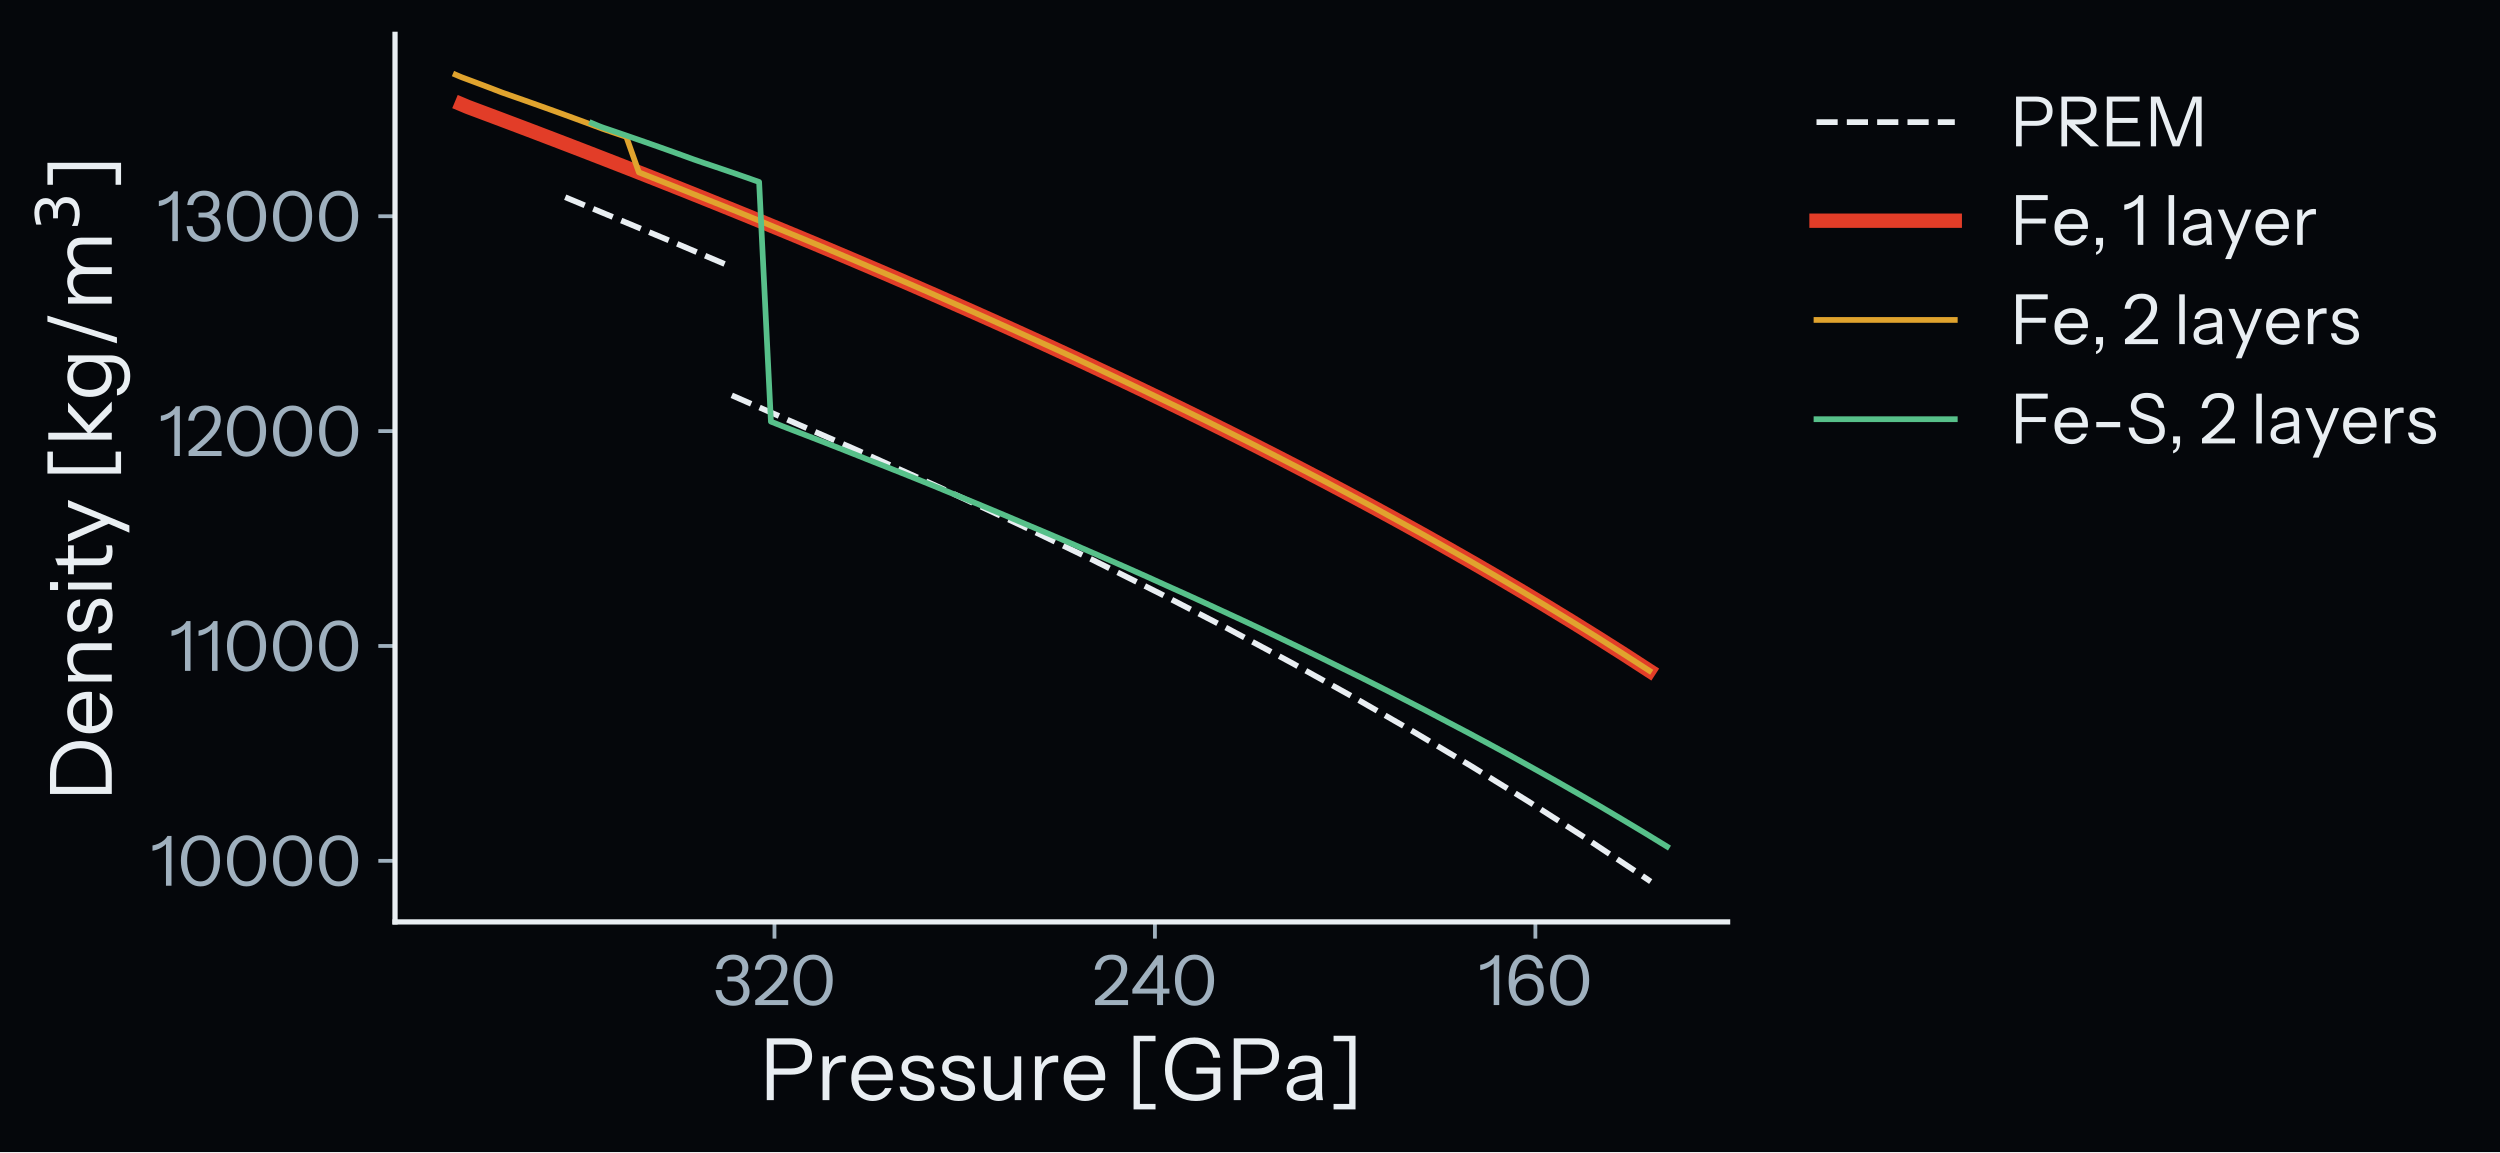
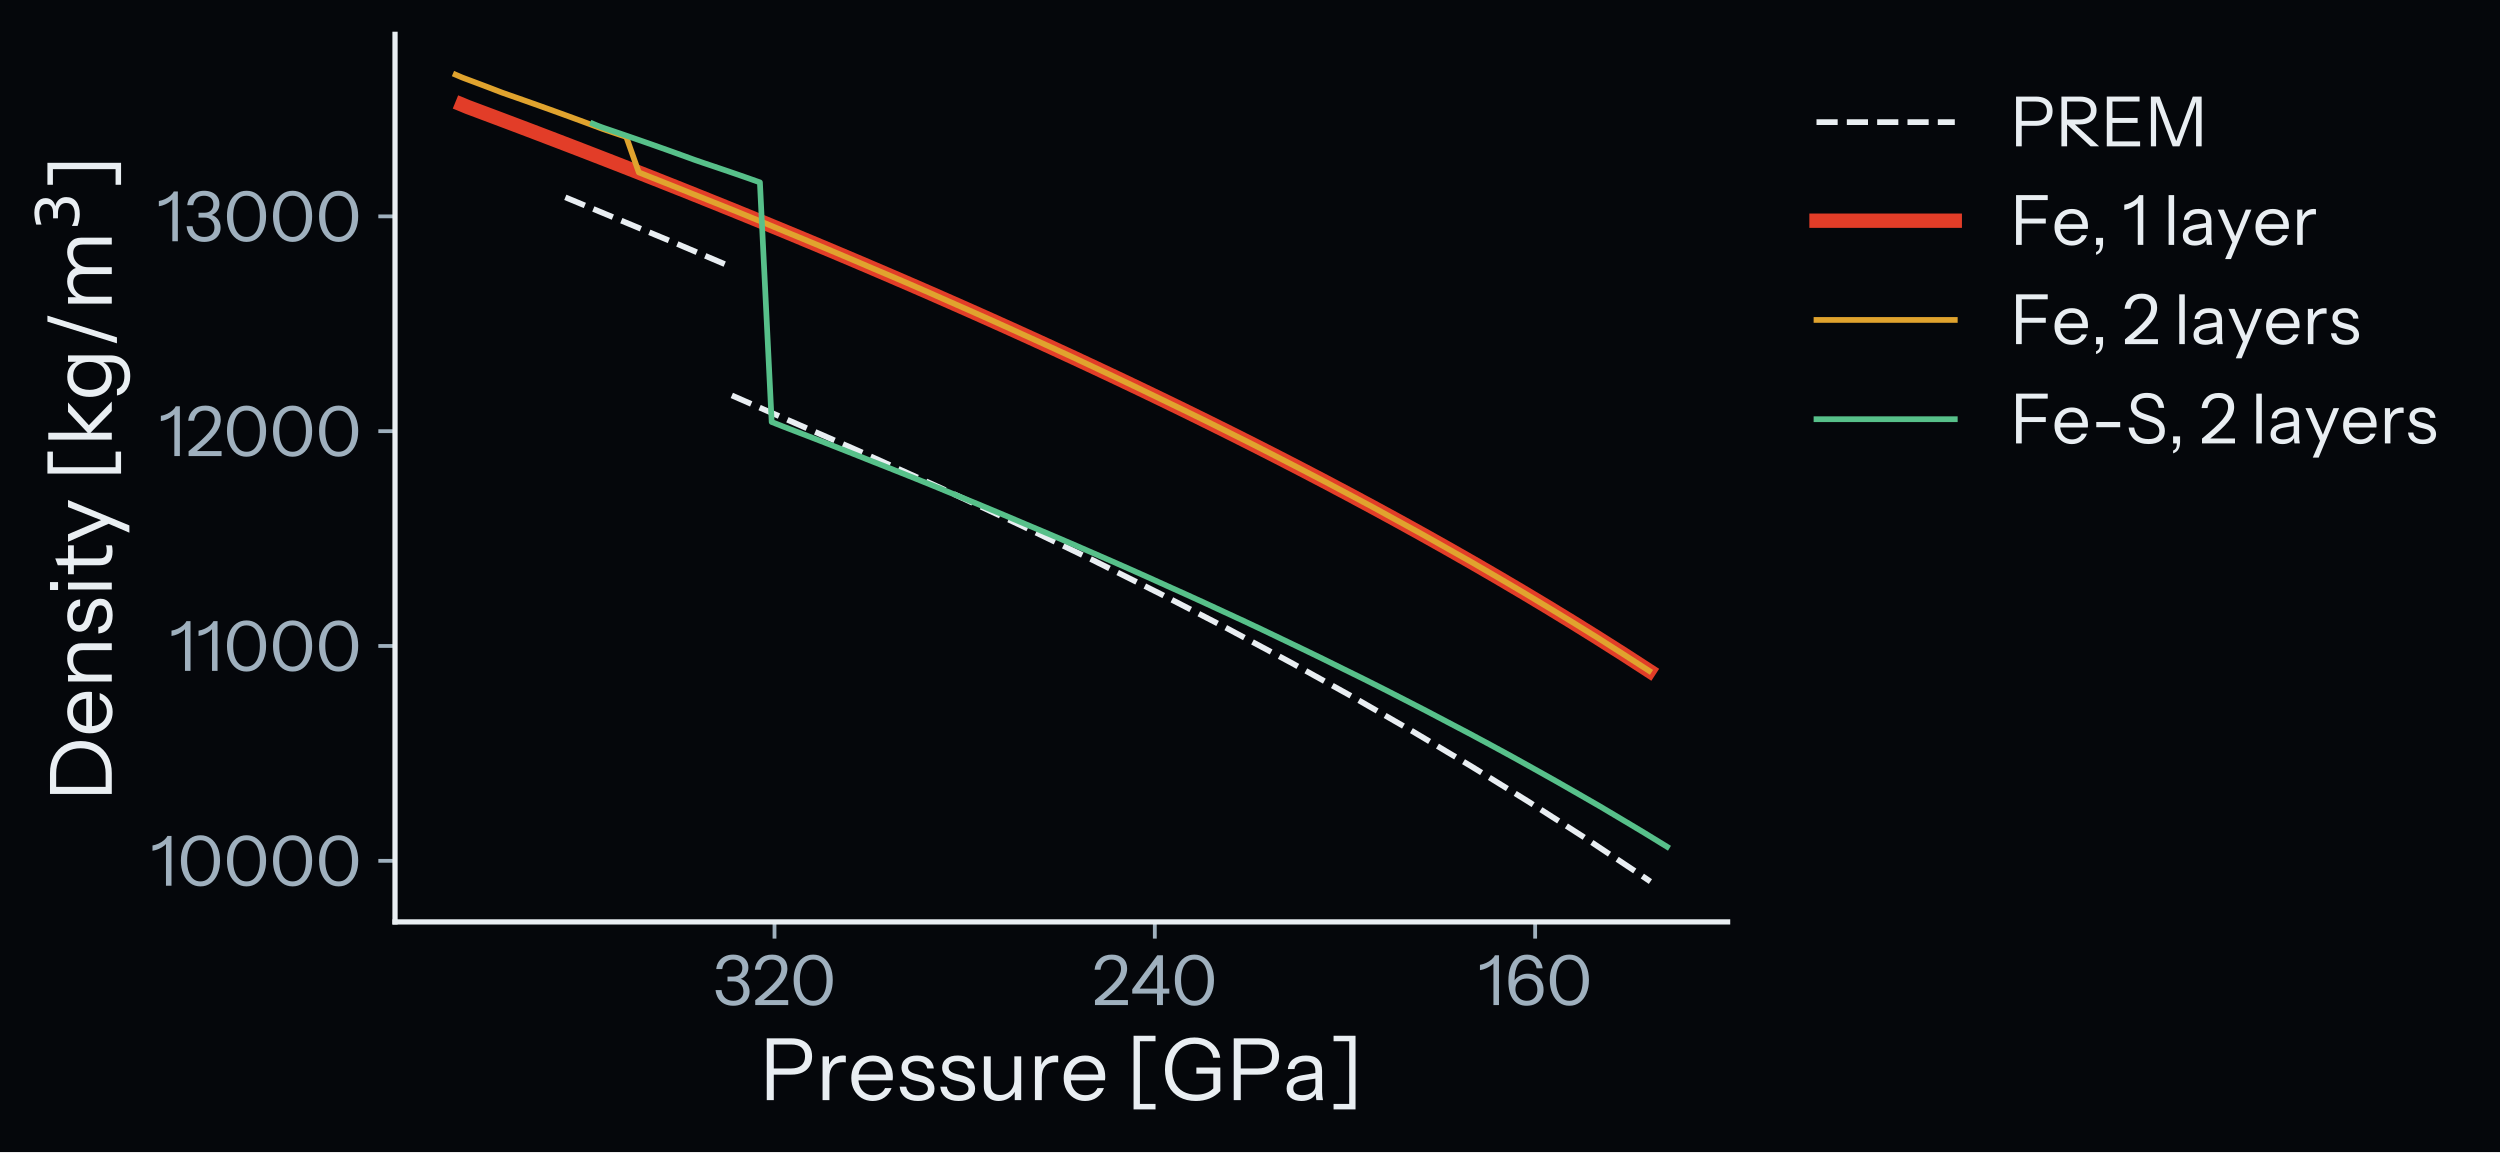
<svg xmlns="http://www.w3.org/2000/svg" xmlns:xlink="http://www.w3.org/1999/xlink" width="524.229pt" height="241.579pt" viewBox="0 0 524.229 241.579" version="1.1">
  <defs>
    <style type="text/css">*{stroke-linejoin: round; stroke-linecap: butt}</style>
  </defs>
  <g id="figure_1">
    <g id="patch_1">
      <path d="M 0 241.579  L 524.229 241.579  L 524.229 0  L 0 0  z " style="fill: #05070b" />
    </g>
    <g id="axes_1">
      <g id="patch_2">
        <path d="M 82.833 193.316  L 362.265 193.316  L 362.265 7.2  L 82.833 7.2  z " style="fill: #05070b" />
      </g>
      <g id="matplotlib.axis_1">
        <g id="xtick_1">
          <g id="line2d_1">
            <defs>
              <path id="m2e974000b8" d="M 0 0  L 0 3.5  " style="stroke: #9fb0be; stroke-width: 0.8" />
            </defs>
            <g>
-               <use xlink:href="#m2e974000b8" x="321.957" y="193.316" style="fill: #9fb0be; stroke: #9fb0be; stroke-width: 0.8" />
+               <use xlink:href="#m2e974000b8" x="321.905" y="193.316" style="fill: #9fb0be; stroke: #9fb0be; stroke-width: 0.8" />
            </g>
          </g>
          <g id="text_1">
-             <g style="fill: #9fb0be" transform="translate(309.9514 210.7564) scale(0.145 -0.145)">
+             <g style="fill: #9fb0be" transform="translate(309.8992 210.7564) scale(0.145 -0.145)">
              <defs>
                <path id="InstrumentSans-Regular-31" d="M 1440 0  L 1440 4083  L 1574 4051  Q 1498 3878 1280 3705  Q 1062 3533 777 3405  Q 493 3277 192 3232  L 192 3725  Q 493 3776 768 3904  Q 1043 4032 1257 4214  Q 1472 4397 1574 4608  L 1952 4608  L 1952 0  L 1440 0  z " transform="scale(0.015625)" />
                <path id="InstrumentSans-Regular-36" d="M 2010 -64  Q 1197 -64 758 528  Q 320 1120 320 2240  Q 320 3014 528 3558  Q 736 4102 1126 4387  Q 1517 4672 2054 4672  Q 2643 4672 3027 4333  Q 3411 3994 3494 3398  L 2931 3398  Q 2874 3795 2640 4003  Q 2406 4211 2048 4211  Q 1478 4211 1187 3724  Q 896 3238 896 2266  L 896 1850  L 749 1907  Q 806 2208 1004 2432  Q 1203 2656 1497 2781  Q 1792 2906 2131 2906  Q 2566 2906 2889 2717  Q 3213 2528 3395 2192  Q 3578 1856 3578 1408  Q 3578 966 3379 633  Q 3181 301 2829 118  Q 2477 -64 2010 -64  z M 2029 397  Q 2464 397 2733 672  Q 3002 947 3002 1414  Q 3002 1901 2742 2179  Q 2483 2458 2016 2458  Q 1568 2458 1270 2195  Q 973 1933 973 1472  Q 973 1152 1110 909  Q 1248 666 1488 531  Q 1728 397 2029 397  z " transform="scale(0.015625)" />
                <path id="InstrumentSans-Regular-30" d="M 2131 -64  Q 1587 -64 1180 240  Q 774 544 547 1085  Q 320 1626 320 2323  Q 320 3021 544 3549  Q 768 4077 1177 4374  Q 1587 4672 2131 4672  Q 2675 4672 3081 4374  Q 3488 4077 3715 3549  Q 3942 3021 3942 2323  Q 3942 1619 3715 1081  Q 3488 544 3081 240  Q 2675 -64 2131 -64  z M 2131 397  Q 2522 397 2797 630  Q 3072 864 3219 1296  Q 3366 1728 3366 2330  Q 3366 2925 3222 3347  Q 3078 3770 2803 3990  Q 2528 4211 2131 4211  Q 1734 4211 1459 3987  Q 1184 3763 1040 3344  Q 896 2925 896 2330  Q 896 1728 1043 1293  Q 1190 858 1465 627  Q 1741 397 2131 397  z " transform="scale(0.015625)" />
              </defs>
              <use xlink:href="#InstrumentSans-Regular-31" />
              <use xlink:href="#InstrumentSans-Regular-36" transform="translate(39.09999 0)" />
              <use xlink:href="#InstrumentSans-Regular-30" transform="translate(98.99998 0)" />
            </g>
          </g>
        </g>
        <g id="xtick_2">
          <g id="line2d_2">
            <g>
-               <use xlink:href="#m2e974000b8" x="242.178" y="193.316" style="fill: #9fb0be; stroke: #9fb0be; stroke-width: 0.8" />
+               <use xlink:href="#m2e974000b8" x="242.155" y="193.316" style="fill: #9fb0be; stroke: #9fb0be; stroke-width: 0.8" />
            </g>
          </g>
          <g id="text_2">
-             <g style="fill: #9fb0be" transform="translate(229.0487 210.7564) scale(0.145 -0.145)">
+             <g style="fill: #9fb0be" transform="translate(229.026 210.7564) scale(0.145 -0.145)">
              <defs>
                <path id="InstrumentSans-Regular-32" d="M 256 0  L 256 448  Q 947 1018 1411 1446  Q 1875 1875 2153 2208  Q 2432 2541 2550 2819  Q 2669 3098 2669 3366  Q 2669 3763 2432 3987  Q 2195 4211 1779 4211  Q 1350 4211 1088 3968  Q 826 3725 768 3270  L 218 3270  Q 282 3898 701 4285  Q 1120 4672 1818 4672  Q 2464 4672 2848 4326  Q 3232 3981 3232 3379  Q 3232 3053 3107 2726  Q 2982 2400 2697 2041  Q 2413 1683 1949 1251  Q 1485 819 800 275  L 678 461  L 3309 461  L 3309 0  L 256 0  z " transform="scale(0.015625)" />
                <path id="InstrumentSans-Regular-34" d="M 2509 0  L 2509 1216  L 2522 1344  L 2522 3974  L 2694 3974  L 749 1312  L 576 1523  L 3648 1523  L 3648 1062  L 218 1062  L 218 1459  L 2534 4608  L 3059 4608  L 3059 0  L 2509 0  z " transform="scale(0.015625)" />
              </defs>
              <use xlink:href="#InstrumentSans-Regular-32" />
              <use xlink:href="#InstrumentSans-Regular-34" transform="translate(54.49999 0)" />
              <use xlink:href="#InstrumentSans-Regular-30" transform="translate(114.5 0)" />
            </g>
          </g>
        </g>
        <g id="xtick_3">
          <g id="line2d_3">
            <g>
-               <use xlink:href="#m2e974000b8" x="162.399" y="193.316" style="fill: #9fb0be; stroke: #9fb0be; stroke-width: 0.8" />
+               <use xlink:href="#m2e974000b8" x="162.406" y="193.316" style="fill: #9fb0be; stroke: #9fb0be; stroke-width: 0.8" />
            </g>
          </g>
          <g id="text_3">
-             <g style="fill: #9fb0be" transform="translate(149.4578 210.7564) scale(0.145 -0.145)">
+             <g style="fill: #9fb0be" transform="translate(149.4646 210.7564) scale(0.145 -0.145)">
              <defs>
                <path id="InstrumentSans-Regular-33" d="M 1894 -64  Q 1434 -64 1085 105  Q 736 275 521 601  Q 307 928 256 1389  L 806 1389  Q 877 909 1158 653  Q 1440 397 1901 397  Q 2336 397 2585 627  Q 2835 858 2835 1254  Q 2835 1670 2592 1929  Q 2349 2189 1939 2189  L 1363 2189  L 1363 2637  L 1920 2637  Q 2291 2637 2512 2851  Q 2733 3066 2733 3424  Q 2733 3802 2499 4006  Q 2266 4211 1869 4211  Q 1478 4211 1203 3984  Q 928 3757 877 3334  L 320 3334  Q 358 3744 563 4041  Q 768 4339 1110 4505  Q 1453 4672 1882 4672  Q 2298 4672 2618 4525  Q 2938 4378 3117 4106  Q 3296 3834 3296 3469  Q 3296 3142 3149 2892  Q 3002 2643 2749 2502  Q 2496 2362 2170 2362  L 2131 2496  Q 2522 2496 2806 2333  Q 3091 2170 3248 1888  Q 3405 1606 3405 1235  Q 3405 851 3213 556  Q 3021 262 2681 99  Q 2342 -64 1894 -64  z " transform="scale(0.015625)" />
              </defs>
              <use xlink:href="#InstrumentSans-Regular-33" />
              <use xlink:href="#InstrumentSans-Regular-32" transform="translate(57.39999 0)" />
              <use xlink:href="#InstrumentSans-Regular-30" transform="translate(111.9 0)" />
            </g>
          </g>
        </g>
        <g id="text_4">
          <g style="fill: #e9eef2" transform="translate(159.2354 230.6889) scale(0.18 -0.18)">
            <defs>
              <path id="InstrumentSans-Regular-50" d="M 550 0  L 550 4608  L 2381 4608  Q 2874 4608 3219 4448  Q 3565 4288 3747 3987  Q 3930 3686 3930 3264  Q 3930 2842 3747 2538  Q 3565 2234 3219 2067  Q 2874 1901 2381 1901  L 934 1901  L 934 2362  L 2362 2362  Q 2874 2362 3139 2595  Q 3405 2829 3405 3264  Q 3405 3699 3142 3923  Q 2880 4147 2362 4147  L 1075 4147  L 1075 0  L 550 0  z " transform="scale(0.015625)" />
              <path id="InstrumentSans-Regular-72" d="M 512 0  L 512 3264  L 992 3264  L 992 2432  L 1024 2432  L 1024 0  L 512 0  z M 1024 1702  L 941 2477  Q 1056 2893 1350 3110  Q 1645 3328 2029 3328  Q 2189 3328 2246 3302  L 2246 2810  Q 2214 2822 2156 2825  Q 2099 2829 2016 2829  Q 1530 2829 1277 2537  Q 1024 2246 1024 1702  z " transform="scale(0.015625)" />
              <path id="InstrumentSans-Regular-65" d="M 1850 -64  Q 1382 -64 1024 157  Q 666 378 461 762  Q 256 1146 256 1645  Q 256 2144 457 2525  Q 659 2906 1024 3117  Q 1389 3328 1862 3328  Q 2317 3328 2653 3129  Q 2989 2931 3171 2572  Q 3354 2214 3354 1728  Q 3354 1664 3350 1606  Q 3347 1549 3334 1478  L 640 1478  L 640 1907  L 3021 1907  L 2854 1670  Q 2854 2259 2595 2576  Q 2336 2893 1862 2893  Q 1376 2893 1078 2557  Q 781 2221 781 1651  Q 781 1069 1078 720  Q 1376 371 1875 371  Q 2189 371 2425 508  Q 2662 646 2771 902  L 3258 902  Q 3098 454 2723 195  Q 2349 -64 1850 -64  z " transform="scale(0.015625)" />
              <path id="InstrumentSans-Regular-73" d="M 1619 -64  Q 1018 -64 659 214  Q 301 493 250 1005  L 742 1005  Q 787 691 1017 524  Q 1248 358 1632 358  Q 1971 358 2163 486  Q 2355 614 2355 851  Q 2355 1018 2246 1142  Q 2138 1267 1811 1350  L 1286 1485  Q 838 1600 614 1840  Q 390 2080 390 2413  Q 390 2835 704 3081  Q 1018 3328 1555 3328  Q 2086 3328 2419 3072  Q 2752 2816 2797 2362  L 2304 2362  Q 2259 2624 2060 2765  Q 1862 2906 1536 2906  Q 1222 2906 1049 2787  Q 877 2669 877 2451  Q 877 2285 1001 2163  Q 1126 2042 1421 1958  L 1933 1818  Q 2387 1696 2617 1446  Q 2848 1197 2848 845  Q 2848 416 2521 176  Q 2195 -64 1619 -64  z " transform="scale(0.015625)" />
              <path id="InstrumentSans-Regular-75" d="M 1574 -64  Q 1254 -64 1004 67  Q 755 198 614 438  Q 474 678 474 992  L 474 3264  L 986 3264  L 986 1126  Q 986 755 1168 569  Q 1350 384 1690 384  Q 1997 384 2233 525  Q 2470 666 2608 918  Q 2746 1171 2746 1498  L 2829 723  Q 2669 358 2329 147  Q 1990 -64 1574 -64  z M 2778 0  L 2778 768  L 2746 768  L 2746 3264  L 3258 3264  L 3258 0  L 2778 0  z " transform="scale(0.015625)" />
              <path id="InstrumentSans-Regular-20" transform="scale(0.015625)" />
              <path id="InstrumentSans-Regular-5b" d="M 576 -691  L 576 4800  L 2214 4800  L 2214 4390  L 1050 4390  L 1050 -282  L 2214 -282  L 2214 -691  L 576 -691  z " transform="scale(0.015625)" />
              <path id="InstrumentSans-Regular-47" d="M 2624 -64  Q 1920 -64 1401 224  Q 883 512 601 1033  Q 320 1555 320 2266  Q 320 2976 598 3517  Q 877 4058 1373 4365  Q 1869 4672 2515 4672  Q 3021 4672 3433 4480  Q 3846 4288 4112 3949  Q 4378 3610 4435 3162  L 3910 3162  Q 3846 3635 3472 3916  Q 3098 4198 2534 4198  Q 2029 4198 1651 3958  Q 1274 3718 1066 3289  Q 858 2861 858 2278  Q 858 1696 1072 1277  Q 1286 858 1692 634  Q 2099 410 2669 410  Q 3059 410 3366 522  Q 3674 634 3923 870  L 4448 678  Q 4096 307 3638 121  Q 3181 -64 2624 -64  z M 3923 678  L 3923 2170  L 4122 1971  L 2662 1971  L 2662 2432  L 4448 2432  L 4448 678  L 3923 678  z " transform="scale(0.015625)" />
              <path id="InstrumentSans-Regular-61" d="M 2515 0  Q 2490 109 2480 249  Q 2470 390 2470 608  L 2438 608  L 2438 2170  Q 2438 2541 2268 2717  Q 2099 2893 1722 2893  Q 1350 2893 1129 2742  Q 909 2592 883 2317  L 390 2317  Q 422 2790 787 3059  Q 1152 3328 1741 3328  Q 2349 3328 2643 3040  Q 2938 2752 2938 2176  L 2938 608  Q 2938 467 2957 316  Q 2976 166 3008 0  L 2515 0  z M 1395 -64  Q 890 -64 592 182  Q 294 429 294 858  Q 294 1286 588 1523  Q 883 1760 1446 1856  L 2586 2048  L 2586 1626  L 1523 1459  Q 1165 1402 979 1267  Q 794 1133 794 877  Q 794 627 963 499  Q 1133 371 1466 371  Q 1894 371 2166 566  Q 2438 762 2438 1075  L 2522 621  Q 2419 294 2121 115  Q 1824 -64 1395 -64  z " transform="scale(0.015625)" />
              <path id="InstrumentSans-Regular-5d" d="M 2022 4800  L 2022 -691  L 384 -691  L 384 -282  L 1549 -282  L 1549 4390  L 384 4390  L 384 4800  L 2022 4800  z " transform="scale(0.015625)" />
            </defs>
            <use xlink:href="#InstrumentSans-Regular-50" />
            <use xlink:href="#InstrumentSans-Regular-72" transform="translate(65.59999 0)" />
            <use xlink:href="#InstrumentSans-Regular-65" transform="translate(103.1 0)" />
            <use xlink:href="#InstrumentSans-Regular-73" transform="translate(159.5 0)" />
            <use xlink:href="#InstrumentSans-Regular-73" transform="translate(206.8 0)" />
            <use xlink:href="#InstrumentSans-Regular-75" transform="translate(254.0999 0)" />
            <use xlink:href="#InstrumentSans-Regular-72" transform="translate(312.9999 0)" />
            <use xlink:href="#InstrumentSans-Regular-65" transform="translate(350.4999 0)" />
            <use xlink:href="#InstrumentSans-Regular-20" transform="translate(406.8999 0)" />
            <use xlink:href="#InstrumentSans-Regular-5b" transform="translate(426.8999 0)" />
            <use xlink:href="#InstrumentSans-Regular-47" transform="translate(467.4999 0)" />
            <use xlink:href="#InstrumentSans-Regular-50" transform="translate(543.9999 0)" />
            <use xlink:href="#InstrumentSans-Regular-61" transform="translate(609.5999 0)" />
            <use xlink:href="#InstrumentSans-Regular-5d" transform="translate(662.8999 0)" />
          </g>
        </g>
      </g>
      <g id="matplotlib.axis_2">
        <g id="ytick_1">
          <g id="line2d_4">
            <defs>
              <path id="m2f46859ac6" d="M 0 0  L -3.5 0  " style="stroke: #9fb0be; stroke-width: 0.8" />
            </defs>
            <g>
-               <use xlink:href="#m2f46859ac6" x="82.833" y="180.506" style="fill: #9fb0be; stroke: #9fb0be; stroke-width: 0.8" />
+               <use xlink:href="#m2f46859ac6" x="82.833" y="180.507" style="fill: #9fb0be; stroke: #9fb0be; stroke-width: 0.8" />
            </g>
          </g>
          <g id="text_5">
-             <g style="fill: #9fb0be" transform="translate(31.54 185.7259) scale(0.145 -0.145)">
+             <g style="fill: #9fb0be" transform="translate(31.54 185.7267) scale(0.145 -0.145)">
              <use xlink:href="#InstrumentSans-Regular-31" />
              <use xlink:href="#InstrumentSans-Regular-30" transform="translate(39.09999 0)" />
              <use xlink:href="#InstrumentSans-Regular-30" transform="translate(105.7 0)" />
              <use xlink:href="#InstrumentSans-Regular-30" transform="translate(172.3 0)" />
              <use xlink:href="#InstrumentSans-Regular-30" transform="translate(238.9 0)" />
            </g>
          </g>
        </g>
        <g id="ytick_2">
          <g id="line2d_5">
            <g>
-               <use xlink:href="#m2f46859ac6" x="82.833" y="135.451" style="fill: #9fb0be; stroke: #9fb0be; stroke-width: 0.8" />
+               <use xlink:href="#m2f46859ac6" x="82.833" y="135.459" style="fill: #9fb0be; stroke: #9fb0be; stroke-width: 0.8" />
            </g>
          </g>
          <g id="text_6">
-             <g style="fill: #9fb0be" transform="translate(35.5275 140.6709) scale(0.145 -0.145)">
+             <g style="fill: #9fb0be" transform="translate(35.5275 140.6794) scale(0.145 -0.145)">
              <use xlink:href="#InstrumentSans-Regular-31" />
              <use xlink:href="#InstrumentSans-Regular-31" transform="translate(39.09999 0)" />
              <use xlink:href="#InstrumentSans-Regular-30" transform="translate(78.19998 0)" />
              <use xlink:href="#InstrumentSans-Regular-30" transform="translate(144.8 0)" />
              <use xlink:href="#InstrumentSans-Regular-30" transform="translate(211.4 0)" />
            </g>
          </g>
        </g>
        <g id="ytick_3">
          <g id="line2d_6">
            <g>
-               <use xlink:href="#m2f46859ac6" x="82.833" y="90.396" style="fill: #9fb0be; stroke: #9fb0be; stroke-width: 0.8" />
+               <use xlink:href="#m2f46859ac6" x="82.833" y="90.412" style="fill: #9fb0be; stroke: #9fb0be; stroke-width: 0.8" />
            </g>
          </g>
          <g id="text_7">
-             <g style="fill: #9fb0be" transform="translate(33.29359 95.61584) scale(0.145 -0.145)">
+             <g style="fill: #9fb0be" transform="translate(33.29359 95.63213) scale(0.145 -0.145)">
              <use xlink:href="#InstrumentSans-Regular-31" />
              <use xlink:href="#InstrumentSans-Regular-32" transform="translate(39.09999 0)" />
              <use xlink:href="#InstrumentSans-Regular-30" transform="translate(93.59998 0)" />
              <use xlink:href="#InstrumentSans-Regular-30" transform="translate(160.2 0)" />
              <use xlink:href="#InstrumentSans-Regular-30" transform="translate(226.8 0)" />
            </g>
          </g>
        </g>
        <g id="ytick_4">
          <g id="line2d_7">
            <g>
-               <use xlink:href="#m2f46859ac6" x="82.833" y="45.341" style="fill: #9fb0be; stroke: #9fb0be; stroke-width: 0.8" />
+               <use xlink:href="#m2f46859ac6" x="82.833" y="45.365" style="fill: #9fb0be; stroke: #9fb0be; stroke-width: 0.8" />
            </g>
          </g>
          <g id="text_8">
-             <g style="fill: #9fb0be" transform="translate(32.87219 50.56078) scale(0.145 -0.145)">
+             <g style="fill: #9fb0be" transform="translate(32.87219 50.58485) scale(0.145 -0.145)">
              <use xlink:href="#InstrumentSans-Regular-31" />
              <use xlink:href="#InstrumentSans-Regular-33" transform="translate(39.09999 0)" />
              <use xlink:href="#InstrumentSans-Regular-30" transform="translate(96.49998 0)" />
              <use xlink:href="#InstrumentSans-Regular-30" transform="translate(163.1 0)" />
              <use xlink:href="#InstrumentSans-Regular-30" transform="translate(229.7 0)" />
            </g>
          </g>
        </g>
        <g id="text_9">
          <g style="fill: #e9eef2" transform="translate(23.58 168.0282) rotate(-90) scale(0.18 -0.18)">
            <defs>
              <path id="InstrumentSans-Regular-44" d="M 864 0  L 864 461  L 2099 461  Q 2675 461 3091 694  Q 3507 928 3731 1350  Q 3955 1773 3955 2330  Q 3955 2880 3731 3289  Q 3507 3699 3094 3923  Q 2682 4147 2099 4147  L 864 4147  L 864 4608  L 2099 4608  Q 2822 4608 3360 4323  Q 3898 4038 4195 3523  Q 4493 3008 4493 2317  Q 4493 1626 4192 1104  Q 3891 582 3356 291  Q 2822 0 2106 0  L 864 0  z M 550 0  L 550 4608  L 1075 4608  L 1075 0  L 550 0  z " transform="scale(0.015625)" />
              <path id="InstrumentSans-Regular-6e" d="M 512 0  L 512 3264  L 992 3264  L 992 2496  L 1024 2496  L 1024 0  L 512 0  z M 2848 0  L 2848 2138  Q 2848 2509 2662 2694  Q 2477 2880 2112 2880  Q 1792 2880 1545 2739  Q 1299 2598 1161 2348  Q 1024 2099 1024 1766  L 941 2541  Q 1107 2906 1449 3117  Q 1792 3328 2227 3328  Q 2739 3328 3049 3037  Q 3360 2746 3360 2272  L 3360 0  L 2848 0  z " transform="scale(0.015625)" />
              <path id="InstrumentSans-Regular-69" d="M 512 0  L 512 3264  L 1024 3264  L 1024 0  L 512 0  z M 472 4006  L 472 4608  L 1061 4608  L 1061 4006  L 472 4006  z " transform="scale(0.015625)" />
              <path id="InstrumentSans-Regular-74" d="M 1818 -58  Q 1274 -58 1027 188  Q 781 435 781 902  L 781 4026  L 1293 4218  L 1293 909  Q 1293 634 1433 506  Q 1574 378 1894 378  Q 2022 378 2115 394  Q 2208 410 2266 435  L 2266 0  Q 2202 -26 2083 -42  Q 1965 -58 1818 -58  z M 109 2829  L 109 3264  L 2266 3264  L 2266 2829  L 109 2829  z " transform="scale(0.015625)" />
              <path id="InstrumentSans-Regular-79" d="M 794 -1312  L 1523 384  L 1638 563  L 2707 3264  L 3232 3264  L 1338 -1312  L 794 -1312  z M 1581 -32  L 115 3264  L 678 3264  L 1939 314  L 1581 -32  z " transform="scale(0.015625)" />
              <path id="InstrumentSans-Regular-6b" d="M 512 0  L 512 4736  L 1024 4736  L 1024 0  L 512 0  z M 2643 0  L 909 1696  L 2579 3264  L 3283 3264  L 1408 1549  L 1440 1850  L 3347 0  L 2643 0  z " transform="scale(0.015625)" />
              <path id="InstrumentSans-Regular-67" d="M 1811 -1376  Q 1229 -1376 841 -1104  Q 454 -832 371 -384  L 858 -384  Q 928 -640 1174 -790  Q 1421 -941 1843 -941  Q 2342 -941 2598 -669  Q 2854 -397 2854 128  L 2854 826  L 2918 813  Q 2810 442 2483 221  Q 2157 0 1709 0  Q 1280 0 953 208  Q 627 416 448 787  Q 269 1158 269 1651  Q 269 2150 454 2528  Q 640 2906 976 3114  Q 1312 3322 1760 3322  Q 2221 3322 2531 3098  Q 2842 2874 2944 2458  L 2886 2451  L 2886 3264  L 3366 3264  L 3366 128  Q 3366 -570 2950 -973  Q 2534 -1376 1811 -1376  z M 1837 442  Q 2317 442 2598 774  Q 2880 1107 2880 1677  Q 2880 2234 2598 2557  Q 2317 2880 1837 2880  Q 1350 2880 1072 2553  Q 794 2227 794 1658  Q 794 1101 1075 771  Q 1357 442 1837 442  z " transform="scale(0.015625)" />
              <path id="InstrumentSans-Regular-2f" d="M 384 -384  L 2003 4800  L 2451 4800  L 832 -384  L 384 -384  z " transform="scale(0.015625)" />
              <path id="InstrumentSans-Regular-6d" d="M 512 0  L 512 3264  L 992 3264  L 992 2496  L 1024 2496  L 1024 0  L 512 0  z M 2714 0  L 2714 2163  Q 2714 2534 2547 2707  Q 2381 2880 2067 2880  Q 1773 2880 1536 2739  Q 1299 2598 1161 2348  Q 1024 2099 1024 1766  L 941 2541  Q 1107 2906 1440 3117  Q 1773 3328 2163 3328  Q 2637 3328 2931 3049  Q 3226 2771 3226 2298  L 3226 0  L 2714 0  z M 4915 0  L 4915 2163  Q 4915 2534 4748 2707  Q 4582 2880 4269 2880  Q 3974 2880 3737 2739  Q 3501 2598 3363 2348  Q 3226 2099 3226 1766  L 3098 2541  Q 3264 2906 3609 3117  Q 3955 3328 4352 3328  Q 4826 3328 5126 3049  Q 5427 2771 5427 2298  L 5427 0  L 4915 0  z " transform="scale(0.015625)" />
              <path id="DejaVuSans-33" d="M 2597 2516  Q 3050 2419 3304 2112  Q 3559 1806 3559 1356  Q 3559 666 3084 287  Q 2609 -91 1734 -91  Q 1441 -91 1130 -33  Q 819 25 488 141  L 488 750  Q 750 597 1062 519  Q 1375 441 1716 441  Q 2309 441 2620 675  Q 2931 909 2931 1356  Q 2931 1769 2642 2001  Q 2353 2234 1838 2234  L 1294 2234  L 1294 2753  L 1863 2753  Q 2328 2753 2575 2939  Q 2822 3125 2822 3475  Q 2822 3834 2567 4026  Q 2313 4219 1838 4219  Q 1578 4219 1281 4162  Q 984 4106 628 3988  L 628 4550  Q 988 4650 1302 4700  Q 1616 4750 1894 4750  Q 2613 4750 3031 4423  Q 3450 4097 3450 3541  Q 3450 3153 3228 2886  Q 3006 2619 2597 2516  z " transform="scale(0.015625)" />
            </defs>
            <use xlink:href="#InstrumentSans-Regular-44" transform="translate(0 0.765625)" />
            <use xlink:href="#InstrumentSans-Regular-65" transform="translate(75.19998 0.765625)" />
            <use xlink:href="#InstrumentSans-Regular-6e" transform="translate(131.6 0.765625)" />
            <use xlink:href="#InstrumentSans-Regular-73" transform="translate(191.5 0.765625)" />
            <use xlink:href="#InstrumentSans-Regular-69" transform="translate(238.8 0.765625)" />
            <use xlink:href="#InstrumentSans-Regular-74" transform="translate(262.7999 0.765625)" />
            <use xlink:href="#InstrumentSans-Regular-79" transform="translate(300.4999 0.765625)" />
            <use xlink:href="#InstrumentSans-Regular-20" transform="translate(352.7999 0.765625)" />
            <use xlink:href="#InstrumentSans-Regular-5b" transform="translate(372.7999 0.765625)" />
            <use xlink:href="#InstrumentSans-Regular-6b" transform="translate(413.3999 0.765625)" />
            <use xlink:href="#InstrumentSans-Regular-67" transform="translate(466.8999 0.765625)" />
            <use xlink:href="#InstrumentSans-Regular-2f" transform="translate(527.4999 0.765625)" />
            <use xlink:href="#InstrumentSans-Regular-6d" transform="translate(571.7999 0.765625)" />
            <use xlink:href="#DejaVuSans-33" transform="translate(664.9569 39.04688) scale(0.7)" />
            <use xlink:href="#InstrumentSans-Regular-5d" transform="translate(712.2274 0.765625)" />
          </g>
        </g>
      </g>
      <g id="line2d_8">
-         <path d="M 118.518 41.353  L 119.358 41.699  L 141.99 51.125  L 153.446 55.991  L 153.446 55.991  " clip-path="url(#p41ad4bad2e)" style="fill: none; stroke-dasharray: 4.44,1.92; stroke-dashoffset: 0; stroke: #e9eef2; stroke-width: 1.2" />
+         <path d="M 118.541 41.378  L 119.381 41.723  L 142.007 51.149  L 153.456 56.013  L 153.456 56.013  " clip-path="url(#p41ad4bad2e)" style="fill: none; stroke-dasharray: 4.44,1.92; stroke-dashoffset: 0; stroke: #e9eef2; stroke-width: 1.2" />
      </g>
      <g id="line2d_9">
-         <path d="M 153.446 82.902  L 179.814 94.438  L 197.706 102.512  L 213.802 110.018  L 228.924 117.313  L 243.366 124.525  L 257.264 131.713  L 270.692 138.907  L 283.7 146.128  L 296.312 153.381  L 308.549 160.675  L 320.422 168.01  L 331.947 175.389  L 343.137 182.817  L 346.139 184.857  L 346.139 184.857  " clip-path="url(#p41ad4bad2e)" style="fill: none; stroke-dasharray: 4.44,1.92; stroke-dashoffset: 0; stroke: #e9eef2; stroke-width: 1.2" />
+         <path d="M 153.456 82.919  L 179.814 94.453  L 197.7 102.526  L 213.79 110.031  L 228.907 117.325  L 243.343 124.536  L 257.236 131.723  L 270.664 138.918  L 283.668 146.138  L 296.275 153.39  L 308.508 160.683  L 320.382 168.02  L 331.909 175.402  L 343.094 182.829  L 346.078 184.857  L 346.078 184.857  " clip-path="url(#p41ad4bad2e)" style="fill: none; stroke-dasharray: 4.44,1.92; stroke-dashoffset: 0; stroke: #e9eef2; stroke-width: 1.2" />
      </g>
      <g id="line2d_10">
-         <path d="M 96.79 21.876  L 96.839 21.896  L 96.986 21.959  L 97.231 22.062  L 97.573 22.208  L 98.013 22.395  L 98.551 22.6  L 99.186 22.838  L 99.919 23.111  L 100.748 23.422  L 101.674 23.77  L 102.697 24.153  L 103.816 24.573  L 105.031 25.029  L 106.341 25.523  L 107.747 26.054  L 109.247 26.621  L 110.842 27.225  L 112.53 27.868  L 114.312 28.548  L 116.187 29.264  L 118.154 30.018  L 120.212 30.809  L 122.362 31.637  L 124.603 32.506  L 126.933 33.41  L 129.352 34.353  L 131.86 35.332  L 134.455 36.352  L 137.138 37.411  L 139.906 38.507  L 142.76 39.641  L 145.698 40.817  L 148.72 42.03  L 151.824 43.284  L 155.01 44.575  L 158.277 45.908  L 161.623 47.282  L 165.049 48.694  L 168.552 50.148  L 172.131 51.643  L 175.786 53.18  L 179.515 54.758  L 183.318 56.376  L 187.192 58.038  L 191.138 59.743  L 195.152 61.49  L 199.235 63.282  L 203.385 65.116  L 207.601 66.996  L 211.88 68.92  L 216.223 70.889  L 220.627 72.903  L 225.091 74.965  L 229.613 77.073  L 234.192 79.23  L 238.827 81.434  L 243.515 83.687  L 248.256 85.989  L 253.047 88.345  L 257.886 90.748  L 262.773 93.205  L 267.706 95.716  L 272.682 98.28  L 277.699 100.899  L 282.757 103.577  L 287.853 106.309  L 292.985 109.101  L 298.151 111.955  L 303.349 114.87  L 308.577 117.849  L 313.833 120.891  L 319.115 124.001  L 324.421 127.181  L 329.748 130.432  L 335.095 133.758  L 340.458 137.157  L 345.835 140.638  " clip-path="url(#p41ad4bad2e)" style="fill: none; stroke: #e23d28; stroke-width: 3; stroke-linecap: square" />
+         <path d="M 96.896 21.943  L 96.945 21.963  L 97.092 22.026  L 97.337 22.129  L 97.679 22.275  L 98.119 22.456  L 98.657 22.656  L 99.292 22.893  L 100.024 23.167  L 100.853 23.478  L 101.779 23.825  L 102.801 24.209  L 103.92 24.628  L 105.134 25.085  L 106.444 25.578  L 107.849 26.11  L 109.348 26.676  L 110.942 27.281  L 112.63 27.923  L 114.411 28.603  L 116.285 29.319  L 118.251 30.073  L 120.309 30.863  L 122.458 31.692  L 124.698 32.56  L 127.027 33.464  L 129.445 34.407  L 131.952 35.387  L 134.546 36.406  L 137.227 37.465  L 139.995 38.561  L 142.847 39.695  L 145.784 40.871  L 148.805 42.084  L 151.908 43.337  L 155.092 44.628  L 158.358 45.962  L 161.703 47.335  L 165.127 48.747  L 168.628 50.201  L 172.206 51.696  L 175.86 53.232  L 179.588 54.81  L 183.388 56.429  L 187.261 58.09  L 191.205 59.795  L 195.218 61.541  L 199.299 63.334  L 203.447 65.168  L 207.661 67.047  L 211.939 68.971  L 216.279 70.94  L 220.681 72.954  L 225.143 75.015  L 229.664 77.124  L 234.241 79.28  L 238.873 81.484  L 243.56 83.737  L 248.298 86.039  L 253.087 88.394  L 257.925 90.797  L 262.81 93.255  L 267.74 95.765  L 272.714 98.329  L 277.729 100.948  L 282.785 103.625  L 287.879 106.358  L 293.008 109.149  L 298.172 112.003  L 303.368 114.918  L 308.594 117.896  L 313.848 120.939  L 319.127 124.049  L 324.431 127.228  L 329.755 130.479  L 335.099 133.805  L 340.46 137.204  L 345.835 140.685  " clip-path="url(#p41ad4bad2e)" style="fill: none; stroke: #e23d28; stroke-width: 3; stroke-linecap: square" />
      </g>
      <g id="line2d_11">
-         <path d="M 95.534 15.66  L 95.584 15.681  L 95.734 15.745  L 95.984 15.852  L 96.334 16.002  L 96.783 16.188  L 97.332 16.392  L 97.98 16.634  L 98.728 16.913  L 99.574 17.23  L 100.519 17.585  L 101.563 17.978  L 102.705 18.411  L 103.945 18.888  L 105.282 19.405  L 106.716 19.907  L 108.247 20.442  L 109.874 21.015  L 111.598 21.625  L 113.417 22.273  L 115.33 22.959  L 117.339 23.684  L 119.441 24.449  L 121.636 25.255  L 123.924 26.101  L 126.304 26.989  L 128.776 27.828  L 131.338 28.702  L 133.969 36.14  L 136.676 37.22  L 139.469 38.326  L 142.346 39.474  L 145.305 40.664  L 148.347 41.877  L 151.471 43.123  L 154.675 44.416  L 157.959 45.761  L 161.322 47.151  L 164.763 48.587  L 168.281 50.037  L 171.875 51.53  L 175.543 53.071  L 179.286 54.659  L 183.101 56.293  L 186.987 57.94  L 190.944 59.636  L 194.969 61.396  L 199.063 63.212  L 203.223 65.042  L 207.448 66.921  L 211.737 68.855  L 216.088 70.836  L 220.5 72.834  L 224.972 74.891  L 229.503 77.022  L 234.089 79.175  L 238.731 81.383  L 243.427 83.655  L 248.175 85.947  L 252.972 88.295  L 257.819 90.711  L 262.713 93.163  L 267.651 95.689  L 272.633 98.257  L 277.657 100.871  L 282.72 103.556  L 287.822 106.275  L 292.959 109.098  L 298.13 111.939  L 303.333 114.872  L 308.566 117.827  L 313.826 120.89  L 319.113 123.995  L 324.423 127.187  L 329.754 130.431  L 335.104 133.746  L 340.471 137.176  L 345.852 140.648  " clip-path="url(#p41ad4bad2e)" style="fill: none; stroke: #e0a32e; stroke-width: 1.2; stroke-linecap: square" />
+         <path d="M 95.534 15.66  L 95.584 15.681  L 95.734 15.745  L 95.984 15.852  L 96.334 16.002  L 96.783 16.195  L 97.332 16.41  L 97.98 16.651  L 98.728 16.931  L 99.574 17.248  L 100.519 17.603  L 101.563 17.996  L 102.705 18.429  L 103.945 18.906  L 105.282 19.423  L 106.716 19.926  L 108.247 20.461  L 109.874 21.034  L 111.598 21.644  L 113.416 22.292  L 115.33 22.978  L 117.338 23.704  L 119.44 24.469  L 121.635 25.274  L 123.923 26.121  L 126.303 27.009  L 128.778 27.849  L 131.33 28.72  L 133.954 36.152  L 136.66 37.237  L 139.451 38.343  L 142.326 39.49  L 145.285 40.68  L 148.326 41.893  L 151.448 43.138  L 154.652 44.431  L 157.935 45.776  L 161.297 47.166  L 164.737 48.601  L 168.254 50.052  L 171.847 51.545  L 175.515 53.085  L 179.256 54.673  L 183.071 56.307  L 186.957 57.954  L 190.913 59.65  L 194.938 61.41  L 199.031 63.226  L 203.19 65.056  L 207.414 66.935  L 211.703 68.869  L 216.054 70.851  L 220.466 72.849  L 224.937 74.906  L 229.467 77.036  L 234.053 79.19  L 238.695 81.398  L 243.39 83.67  L 248.137 85.962  L 252.934 88.311  L 257.78 90.726  L 262.673 93.178  L 267.611 95.704  L 272.593 98.273  L 277.616 100.888  L 282.679 103.572  L 287.779 106.292  L 292.916 109.115  L 298.086 111.956  L 303.288 114.889  L 308.521 117.844  L 313.781 120.907  L 319.067 124.013  L 324.376 127.205  L 329.706 130.45  L 335.056 133.765  L 340.423 137.195  L 345.803 140.668  " clip-path="url(#p41ad4bad2e)" style="fill: none; stroke: #e0a32e; stroke-width: 1.2; stroke-linecap: square" />
      </g>
      <g id="line2d_12">
-         <path d="M 124.113 25.812  L 124.162 25.833  L 124.308 25.895  L 124.553 25.998  L 124.895 26.143  L 125.335 26.33  L 125.872 26.543  L 126.506 26.778  L 127.238 27.024  L 128.066 27.305  L 128.992 27.619  L 130.013 27.968  L 131.131 28.351  L 132.345 28.77  L 133.655 29.223  L 135.059 29.713  L 136.559 30.239  L 138.153 30.801  L 139.841 31.402  L 141.622 32.04  L 143.497 32.717  L 145.464 33.433  L 147.523 34.146  L 149.674 34.867  L 151.915 35.627  L 154.247 36.427  L 156.669 37.268  L 159.18 38.158  L 161.656 88.408  L 164.096 89.38  L 166.597 90.344  L 169.159 91.329  L 171.783 92.345  L 174.468 93.393  L 177.215 94.473  L 180.023 95.586  L 182.893 96.733  L 185.824 97.887  L 188.817 99.075  L 191.87 100.299  L 194.983 101.558  L 198.156 102.862  L 201.389 104.19  L 204.68 105.542  L 208.03 106.933  L 211.437 108.364  L 214.9 109.835  L 218.42 111.315  L 221.994 112.832  L 225.623 114.392  L 229.306 115.995  L 233.041 117.622  L 236.828 119.289  L 240.665 121.003  L 244.552 122.761  L 248.488 124.527  L 252.471 126.341  L 256.501 128.206  L 260.576 130.087  L 264.695 132.024  L 268.857 134.019  L 273.06 136.033  L 277.304 138.09  L 281.587 140.205  L 285.908 142.33  L 290.266 144.519  L 294.659 146.768  L 299.085 149.045  L 303.543 151.391  L 308.033 153.748  L 312.551 156.176  L 317.098 158.645  L 321.67 161.187  L 326.268 163.763  L 330.888 166.404  L 335.529 169.076  L 340.19 171.845  L 344.869 174.645  L 349.564 177.521  " clip-path="url(#p41ad4bad2e)" style="fill: none; stroke: #57c08a; stroke-width: 1.2; stroke-linecap: square" />
+         <path d="M 124.31 25.935  L 124.359 25.956  L 124.506 26.018  L 124.75 26.121  L 125.092 26.266  L 125.531 26.438  L 126.068 26.639  L 126.702 26.867  L 127.433 27.114  L 128.26 27.394  L 129.185 27.709  L 130.206 28.057  L 131.323 28.441  L 132.536 28.859  L 133.844 29.313  L 135.248 29.802  L 136.746 30.328  L 138.339 30.891  L 140.025 31.491  L 141.805 32.129  L 143.678 32.806  L 145.643 33.523  L 147.701 34.23  L 149.849 34.951  L 152.089 35.711  L 154.419 36.51  L 156.839 37.352  L 159.348 38.243  L 161.815 88.489  L 164.253 89.451  L 166.752 90.413  L 169.312 91.397  L 171.933 92.413  L 174.615 93.46  L 177.359 94.54  L 180.165 95.654  L 183.032 96.798  L 185.961 97.951  L 188.95 99.14  L 192.001 100.363  L 195.111 101.622  L 198.282 102.926  L 201.511 104.252  L 204.8 105.604  L 208.146 106.995  L 211.55 108.425  L 215.011 109.896  L 218.527 111.374  L 222.099 112.891  L 225.725 114.45  L 229.404 116.053  L 233.136 117.679  L 236.92 119.346  L 240.754 121.059  L 244.637 122.816  L 248.57 124.581  L 252.55 126.395  L 256.576 128.259  L 260.648 130.139  L 264.763 132.076  L 268.922 134.07  L 273.122 136.083  L 277.362 138.139  L 281.642 140.254  L 285.959 142.378  L 290.313 144.567  L 294.703 146.814  L 299.125 149.091  L 303.58 151.436  L 308.066 153.791  L 312.581 156.218  L 317.124 158.687  L 321.692 161.228  L 326.286 163.802  L 330.902 166.443  L 335.54 169.114  L 340.197 171.882  L 344.872 174.681  L 349.564 177.556  " clip-path="url(#p41ad4bad2e)" style="fill: none; stroke: #57c08a; stroke-width: 1.2; stroke-linecap: square" />
      </g>
      <g id="patch_3">
        <path d="M 82.833 193.316  L 82.833 7.2  " style="fill: none; stroke: #e9eef2; stroke-width: 1.1; stroke-linejoin: miter; stroke-linecap: square" />
      </g>
      <g id="patch_4">
        <path d="M 82.833 193.316  L 362.265 193.316  " style="fill: none; stroke: #e9eef2; stroke-width: 1.1; stroke-linejoin: miter; stroke-linecap: square" />
      </g>
      <g id="legend_1">
        <g id="line2d_13">
          <path d="M 380.904 25.615  L 395.404 25.615  L 409.904 25.615  " style="fill: none; stroke-dasharray: 4.44,1.92; stroke-dashoffset: 0; stroke: #e9eef2; stroke-width: 1.2" />
        </g>
        <g id="text_10">
          <g style="fill: #e9eef2" transform="translate(421.5036 30.69) scale(0.145 -0.145)">
            <defs>
              <path id="InstrumentSans-Regular-52" d="M 550 0  L 550 4608  L 2253 4608  Q 2746 4608 3091 4448  Q 3437 4288 3619 4003  Q 3802 3718 3802 3328  Q 3802 2938 3619 2646  Q 3437 2355 3091 2192  Q 2746 2029 2253 2029  L 934 2029  L 934 2490  L 2234 2490  Q 2746 2490 3011 2714  Q 3277 2938 3277 3328  Q 3277 3712 3014 3929  Q 2752 4147 2234 4147  L 1075 4147  L 1075 0  L 550 0  z M 3251 0  L 800 2285  L 1517 2285  L 4045 0  L 3251 0  z " transform="scale(0.015625)" />
              <path id="InstrumentSans-Regular-45" d="M 550 0  L 550 4608  L 1075 4608  L 1075 0  L 550 0  z M 819 0  L 819 461  L 3635 461  L 3635 0  L 819 0  z M 819 2170  L 819 2630  L 3405 2630  L 3405 2170  L 819 2170  z M 819 4147  L 819 4608  L 3584 4608  L 3584 4147  L 819 4147  z " transform="scale(0.015625)" />
              <path id="InstrumentSans-Regular-4d" d="M 550 0  L 550 4608  L 1357 4608  L 3021 166  L 2778 166  L 4429 4608  L 5248 4608  L 5248 0  L 4730 0  L 4730 4333  L 4800 4333  L 3194 0  L 2566 0  L 960 4294  L 1030 4294  L 1030 0  L 550 0  z " transform="scale(0.015625)" />
            </defs>
            <use xlink:href="#InstrumentSans-Regular-50" />
            <use xlink:href="#InstrumentSans-Regular-52" transform="translate(65.59999 0)" />
            <use xlink:href="#InstrumentSans-Regular-45" transform="translate(131.2 0)" />
            <use xlink:href="#InstrumentSans-Regular-4d" transform="translate(195 0)" />
          </g>
        </g>
        <g id="line2d_14">
          <path d="M 380.904 46.278  L 395.404 46.278  L 409.904 46.278  " style="fill: none; stroke: #e23d28; stroke-width: 3; stroke-linecap: square" />
        </g>
        <g id="text_11">
          <g style="fill: #e9eef2" transform="translate(421.5036 51.3525) scale(0.145 -0.145)">
            <defs>
              <path id="InstrumentSans-Regular-46" d="M 550 0  L 550 4608  L 1075 4608  L 1075 0  L 550 0  z M 819 1978  L 819 2438  L 3302 2438  L 3302 1978  L 819 1978  z M 819 4147  L 819 4608  L 3482 4608  L 3482 4147  L 819 4147  z " transform="scale(0.015625)" />
              <path id="InstrumentSans-Regular-2c" d="M 493 -922  L 493 -659  Q 678 -589 761 -438  Q 845 -288 845 19  L 1043 0  L 493 0  L 493 653  L 1139 653  L 1139 134  Q 1139 -275 985 -544  Q 832 -813 493 -922  z " transform="scale(0.015625)" />
              <path id="InstrumentSans-Regular-6c" d="M 512 0  L 512 4608  L 1024 4608  L 1024 0  L 512 0  z " transform="scale(0.015625)" />
            </defs>
            <use xlink:href="#InstrumentSans-Regular-46" />
            <use xlink:href="#InstrumentSans-Regular-65" transform="translate(60.2 0)" />
            <use xlink:href="#InstrumentSans-Regular-2c" transform="translate(116.6 0)" />
            <use xlink:href="#InstrumentSans-Regular-20" transform="translate(142.1 0)" />
            <use xlink:href="#InstrumentSans-Regular-31" transform="translate(162.1 0)" />
            <use xlink:href="#InstrumentSans-Regular-20" transform="translate(201.2 0)" />
            <use xlink:href="#InstrumentSans-Regular-6c" transform="translate(221.1999 0)" />
            <use xlink:href="#InstrumentSans-Regular-61" transform="translate(245.1999 0)" />
            <use xlink:href="#InstrumentSans-Regular-79" transform="translate(298.4999 0)" />
            <use xlink:href="#InstrumentSans-Regular-65" transform="translate(350.7999 0)" />
            <use xlink:href="#InstrumentSans-Regular-72" transform="translate(407.1999 0)" />
          </g>
        </g>
        <g id="line2d_15">
          <path d="M 380.904 67.085  L 395.404 67.085  L 409.904 67.085  " style="fill: none; stroke: #e0a32e; stroke-width: 1.2; stroke-linecap: square" />
        </g>
        <g id="text_12">
          <g style="fill: #e9eef2" transform="translate(421.5036 72.16) scale(0.145 -0.145)">
            <use xlink:href="#InstrumentSans-Regular-46" />
            <use xlink:href="#InstrumentSans-Regular-65" transform="translate(60.2 0)" />
            <use xlink:href="#InstrumentSans-Regular-2c" transform="translate(116.6 0)" />
            <use xlink:href="#InstrumentSans-Regular-20" transform="translate(142.1 0)" />
            <use xlink:href="#InstrumentSans-Regular-32" transform="translate(162.1 0)" />
            <use xlink:href="#InstrumentSans-Regular-20" transform="translate(216.5999 0)" />
            <use xlink:href="#InstrumentSans-Regular-6c" transform="translate(236.5999 0)" />
            <use xlink:href="#InstrumentSans-Regular-61" transform="translate(260.5999 0)" />
            <use xlink:href="#InstrumentSans-Regular-79" transform="translate(313.8999 0)" />
            <use xlink:href="#InstrumentSans-Regular-65" transform="translate(366.1999 0)" />
            <use xlink:href="#InstrumentSans-Regular-72" transform="translate(422.5999 0)" />
            <use xlink:href="#InstrumentSans-Regular-73" transform="translate(460.0999 0)" />
          </g>
        </g>
        <g id="line2d_16">
          <path d="M 380.904 87.906  L 395.404 87.906  L 409.904 87.906  " style="fill: none; stroke: #57c08a; stroke-width: 1.2; stroke-linecap: square" />
        </g>
        <g id="text_13">
          <g style="fill: #e9eef2" transform="translate(421.5036 92.98109) scale(0.145 -0.145)">
            <defs>
              <path id="InstrumentSans-Regular-2d" d="M 512 1498  L 512 1984  L 2726 1984  L 2726 1498  L 512 1498  z " transform="scale(0.015625)" />
              <path id="InstrumentSans-Regular-53" d="M 2112 -58  Q 1306 -58 829 339  Q 352 736 269 1472  L 781 1472  Q 851 941 1184 672  Q 1517 403 2106 403  Q 2605 403 2857 592  Q 3110 781 3110 1146  Q 3110 1459 2937 1644  Q 2765 1830 2400 1952  L 1626 2221  Q 1037 2426 755 2717  Q 474 3008 474 3456  Q 474 3827 659 4099  Q 845 4371 1184 4524  Q 1523 4678 1971 4678  Q 2662 4678 3078 4316  Q 3494 3955 3558 3290  L 3046 3290  Q 2963 3770 2704 3994  Q 2445 4218 1958 4218  Q 1498 4218 1242 4032  Q 986 3846 986 3507  Q 986 3219 1165 3046  Q 1344 2874 1722 2746  L 2547 2458  Q 3085 2272 3353 1955  Q 3622 1638 3622 1152  Q 3622 576 3228 259  Q 2835 -58 2112 -58  z " transform="scale(0.015625)" />
            </defs>
            <use xlink:href="#InstrumentSans-Regular-46" />
            <use xlink:href="#InstrumentSans-Regular-65" transform="translate(60.2 0)" />
            <use xlink:href="#InstrumentSans-Regular-2d" transform="translate(116.6 0)" />
            <use xlink:href="#InstrumentSans-Regular-53" transform="translate(167.2 0)" />
            <use xlink:href="#InstrumentSans-Regular-2c" transform="translate(228 0)" />
            <use xlink:href="#InstrumentSans-Regular-20" transform="translate(253.5 0)" />
            <use xlink:href="#InstrumentSans-Regular-32" transform="translate(273.4999 0)" />
            <use xlink:href="#InstrumentSans-Regular-20" transform="translate(327.9999 0)" />
            <use xlink:href="#InstrumentSans-Regular-6c" transform="translate(347.9999 0)" />
            <use xlink:href="#InstrumentSans-Regular-61" transform="translate(371.9999 0)" />
            <use xlink:href="#InstrumentSans-Regular-79" transform="translate(425.2999 0)" />
            <use xlink:href="#InstrumentSans-Regular-65" transform="translate(477.5999 0)" />
            <use xlink:href="#InstrumentSans-Regular-72" transform="translate(533.9999 0)" />
            <use xlink:href="#InstrumentSans-Regular-73" transform="translate(571.4998 0)" />
          </g>
        </g>
      </g>
    </g>
  </g>
  <defs>
    <clipPath id="p41ad4bad2e">
      <rect x="82.833" y="7.2" width="279.432" height="186.116" />
    </clipPath>
  </defs>
</svg>
